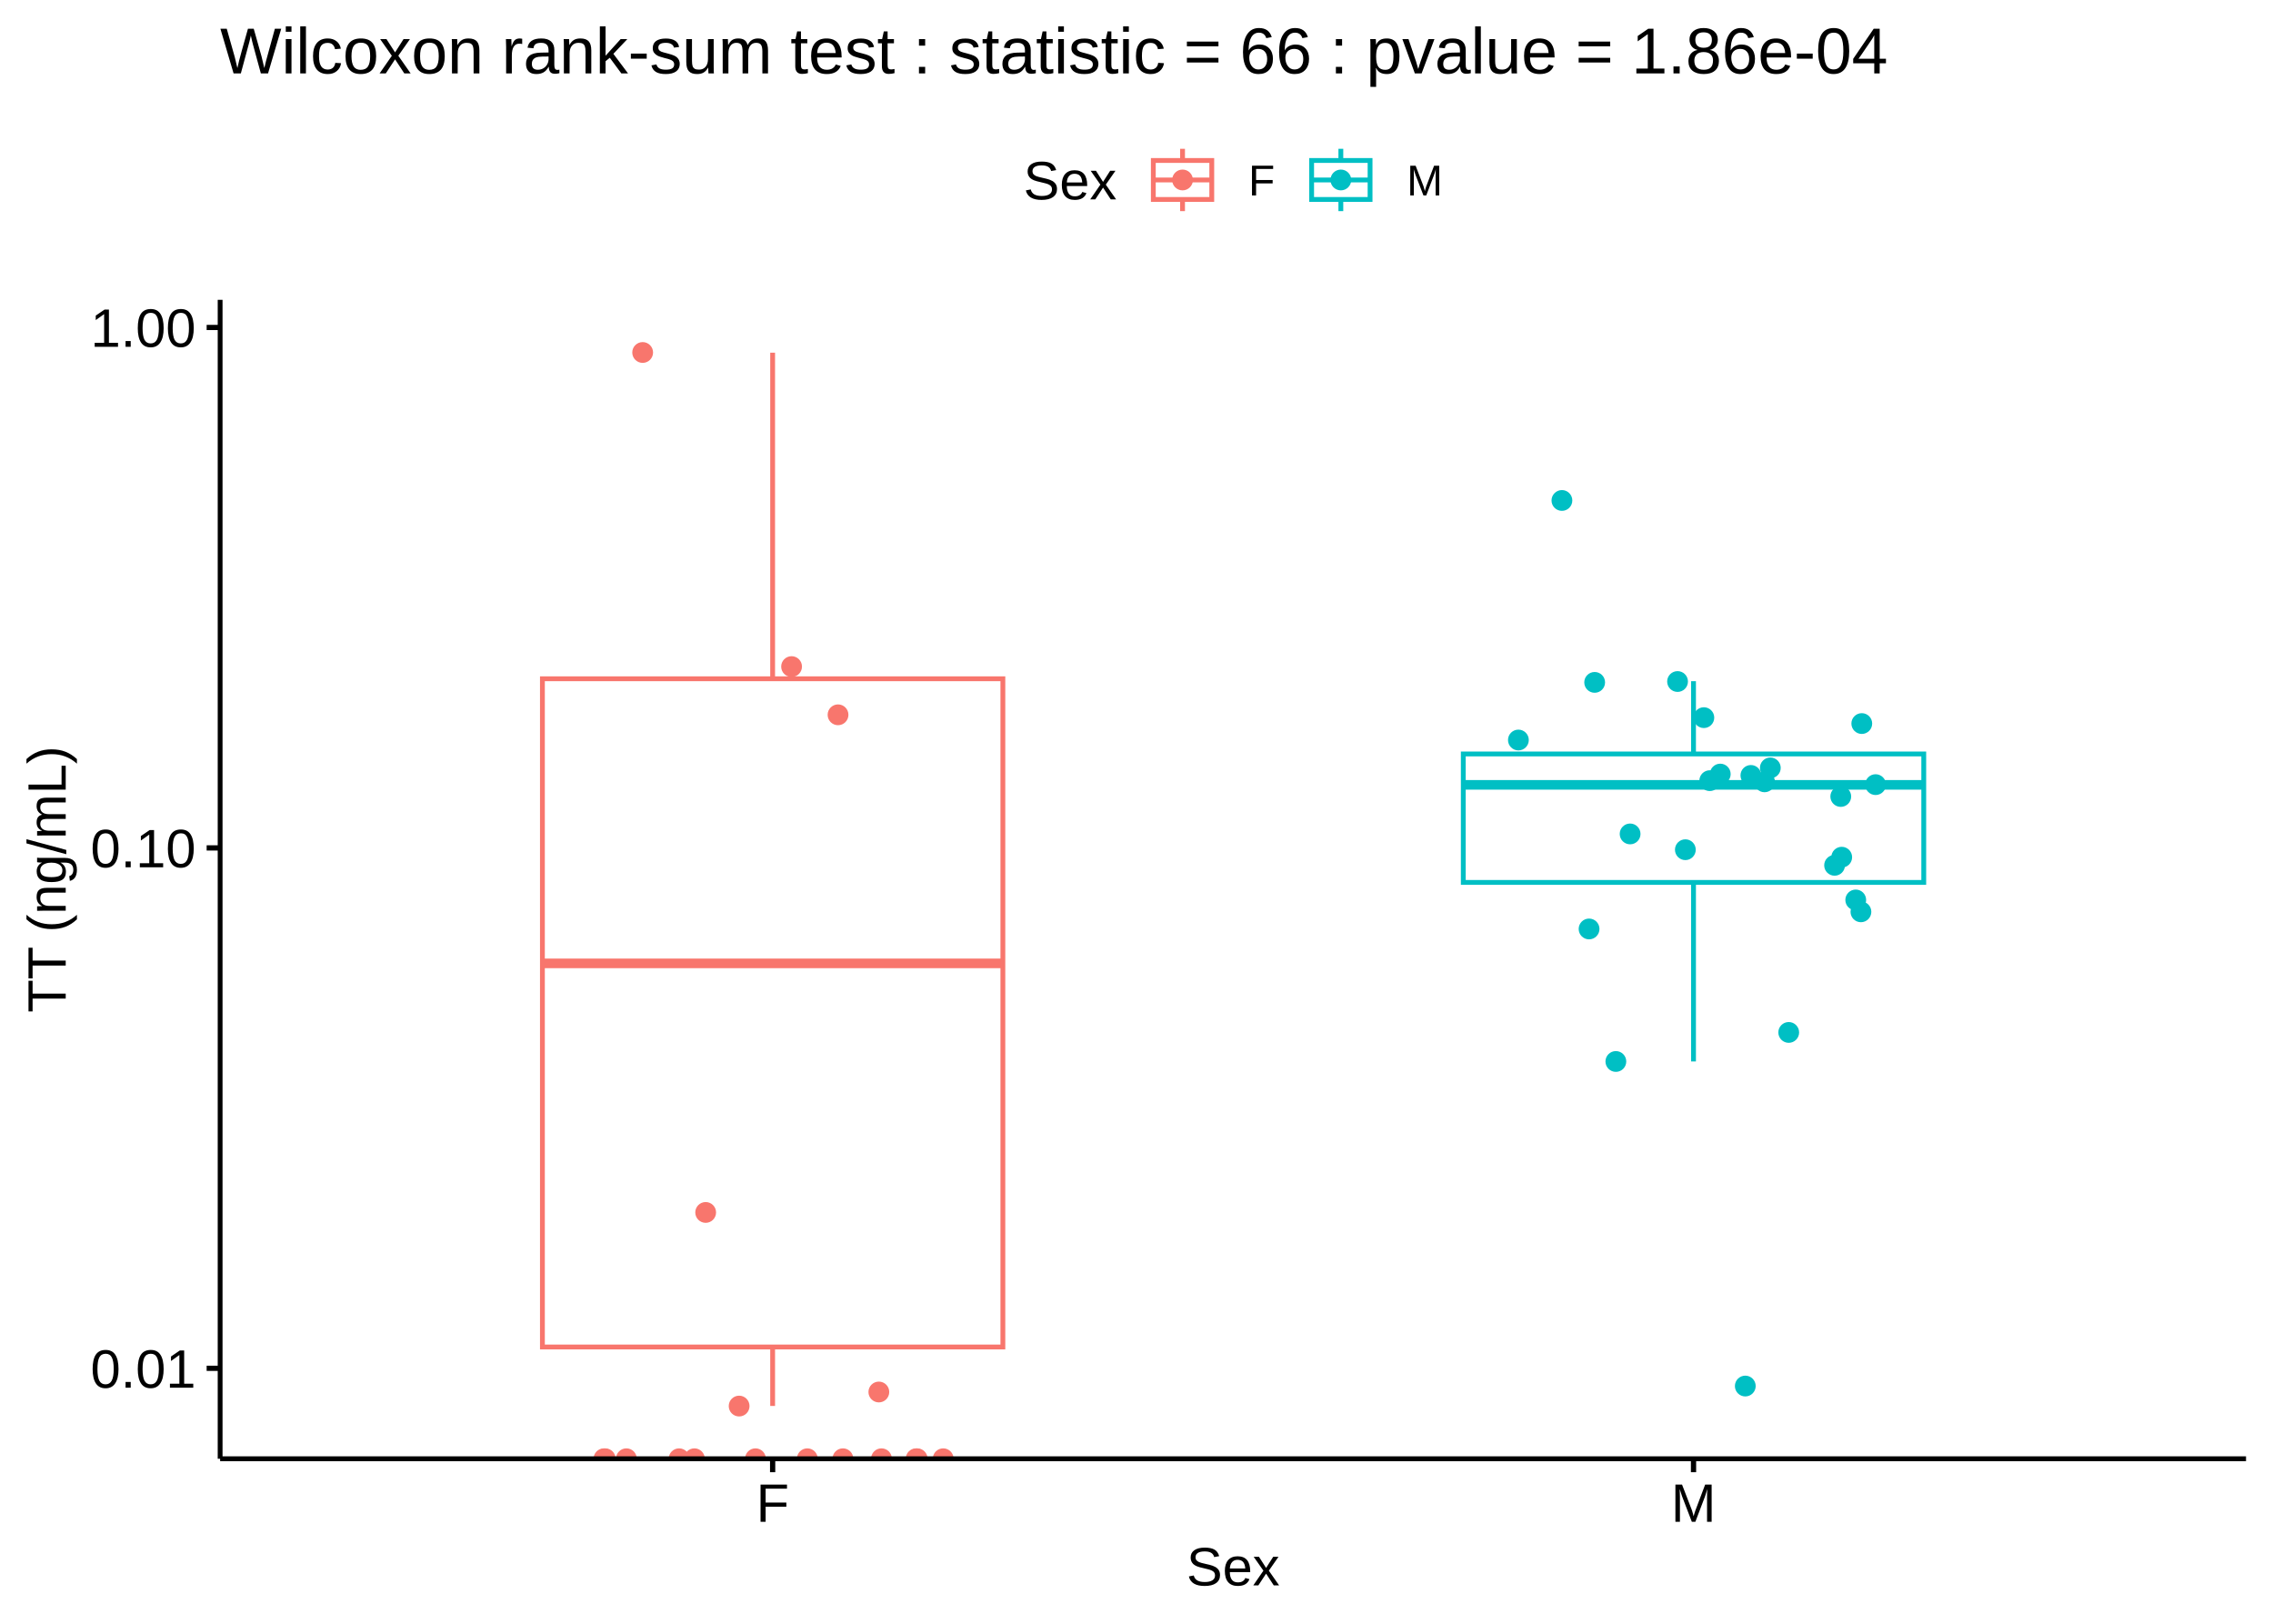
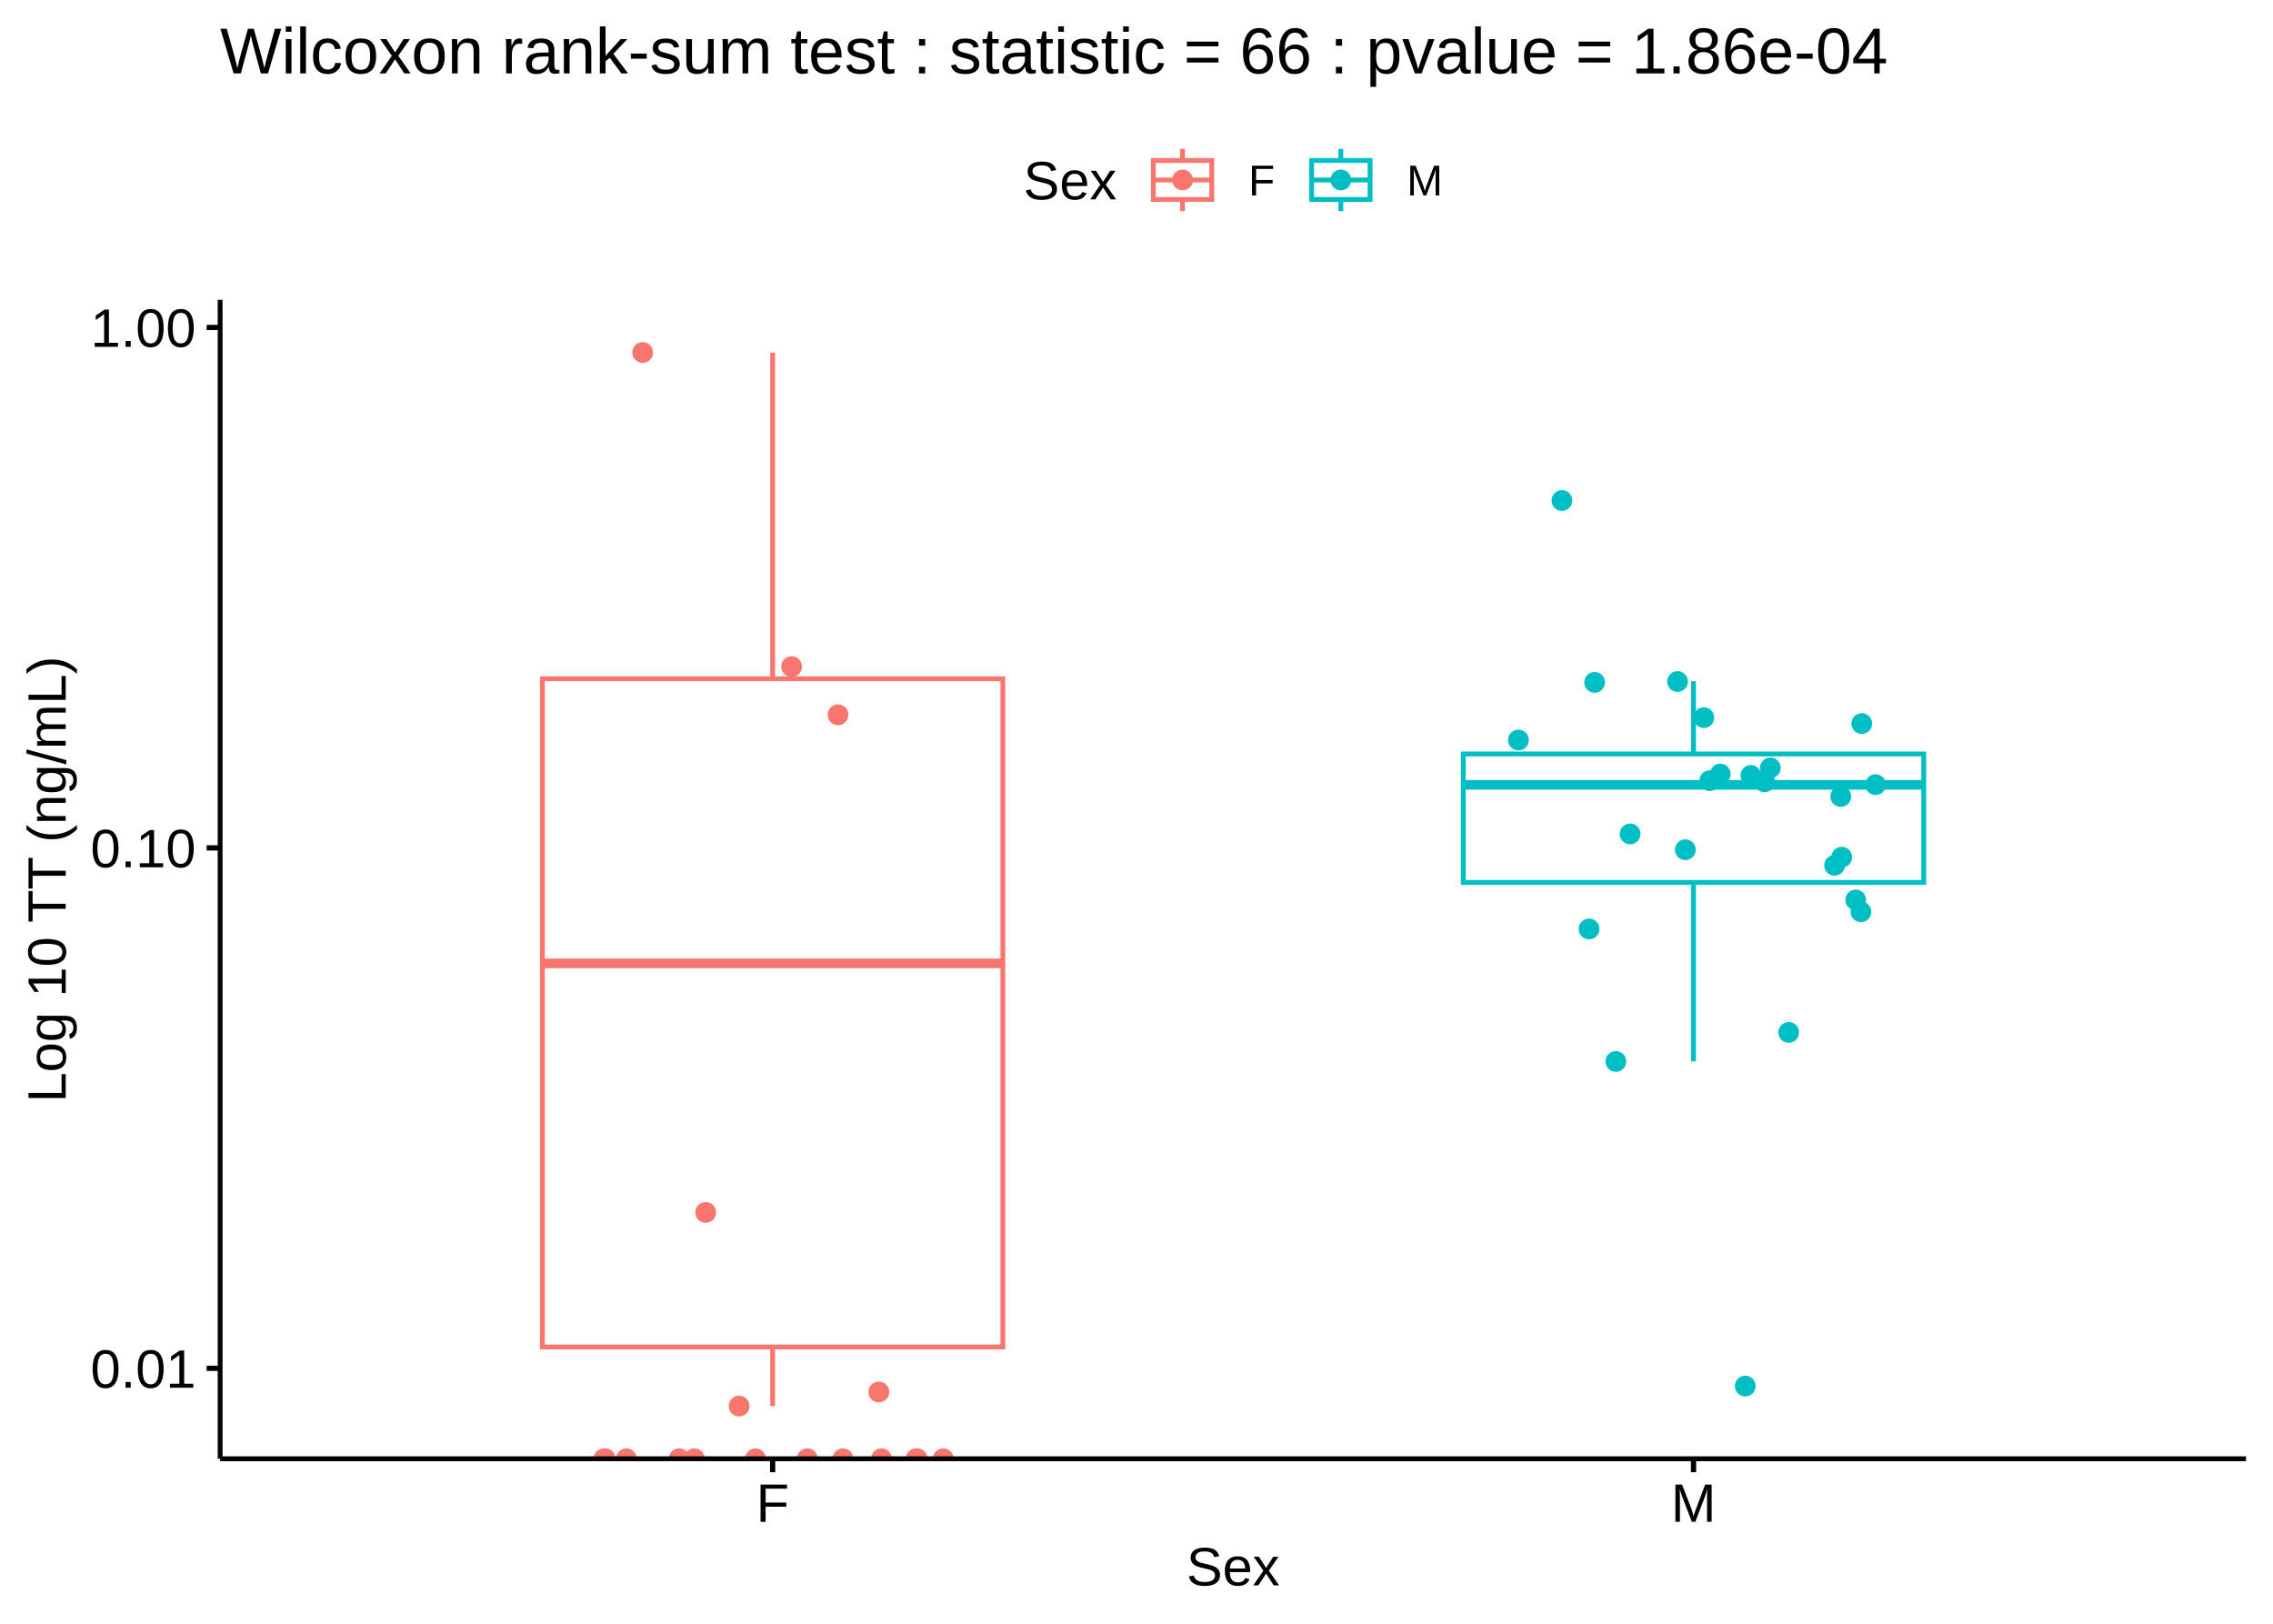
<svg xmlns="http://www.w3.org/2000/svg" width="504.00pt" height="360.00pt" viewBox="0 0 504.00 360.00">
  <g class="svglite">
    <defs>
      <style type="text/css">
    .svglite line, .svglite polyline, .svglite polygon, .svglite path, .svglite rect, .svglite circle {
      fill: none;
      stroke: #000000;
      stroke-linecap: round;
      stroke-linejoin: round;
      stroke-miterlimit: 10.00;
    }
    .svglite text {
      white-space: pre;
    }
    .svglite g.glyphgroup path {
      fill: inherit;
      stroke: none;
    }
  </style>
    </defs>
    <rect width="100%" height="100%" style="stroke: none; fill: #FFFFFF;" />
    <defs>
      <clipPath id="cpMC4wMHw1MDQuMDB8MC4wMHwzNjAuMDA=">
        <rect x="0.00" y="0.00" width="504.00" height="360.00" />
      </clipPath>
    </defs>
    <g clip-path="url(#cpMC4wMHw1MDQuMDB8MC4wMHwzNjAuMDA=)">
      <rect x="0.00" y="0.00" width="504.00" height="360.00" style="stroke-width: 1.16; stroke: #FFFFFF; fill: #FFFFFF;" />
    </g>
    <defs>
      <clipPath id="cpNDguODF8NDk4LjAyfDY2LjQ3fDMyMy40Mg==">
        <rect x="48.81" y="66.47" width="449.22" height="256.95" />
      </clipPath>
    </defs>
    <g clip-path="url(#cpNDguODF8NDk4LjAyfDY2LjQ3fDMyMy40Mg==)">
      <rect x="48.81" y="66.47" width="449.22" height="256.95" style="stroke-width: 1.16; stroke: none; fill: #FFFFFF;" />
      <line x1="171.32" y1="150.49" x2="171.32" y2="78.19" style="stroke-width: 1.07; stroke: #F8766D; stroke-linecap: butt;" />
      <line x1="171.32" y1="298.64" x2="171.32" y2="311.72" style="stroke-width: 1.07; stroke: #F8766D; stroke-linecap: butt;" />
      <polygon points="120.27,150.49 120.27,298.64 222.37,298.64 222.37,150.49 120.27,150.49 " style="stroke-width: 1.07; stroke: #F8766D; stroke-linecap: butt; stroke-linejoin: miter; fill: #FFFFFF;" />
      <line x1="120.27" y1="213.59" x2="222.37" y2="213.59" style="stroke-width: 2.13; stroke: #F8766D; stroke-linecap: butt; stroke-linejoin: miter;" />
      <line x1="375.51" y1="167.16" x2="375.51" y2="151.03" style="stroke-width: 1.07; stroke: #00BFC4; stroke-linecap: butt;" />
      <line x1="375.51" y1="195.64" x2="375.51" y2="235.33" style="stroke-width: 1.07; stroke: #00BFC4; stroke-linecap: butt;" />
      <polygon points="324.46,167.16 324.46,195.64 426.56,195.64 426.56,167.16 324.46,167.16 " style="stroke-width: 1.07; stroke: #00BFC4; stroke-linecap: butt; stroke-linejoin: miter; fill: #FFFFFF;" />
      <line x1="324.46" y1="174.01" x2="426.56" y2="174.01" style="stroke-width: 2.13; stroke: #00BFC4; stroke-linecap: butt; stroke-linejoin: miter;" />
      <circle cx="153.97" cy="323.42" r="1.95" style="stroke-width: 0.71; stroke: #F8766D; fill: #F8766D;" />
      <circle cx="194.87" cy="308.62" r="1.95" style="stroke-width: 0.71; stroke: #F8766D; fill: #F8766D;" />
      <circle cx="163.89" cy="311.74" r="1.95" style="stroke-width: 0.71; stroke: #F8766D; fill: #F8766D;" />
      <circle cx="406.79" cy="191.85" r="1.95" style="stroke-width: 0.71; stroke: #00BFC4; fill: #00BFC4;" />
      <circle cx="411.48" cy="199.53" r="1.95" style="stroke-width: 0.71; stroke: #00BFC4; fill: #00BFC4;" />
      <circle cx="134.20" cy="323.42" r="1.95" style="stroke-width: 0.71; stroke: #F8766D; fill: #F8766D;" />
      <circle cx="377.80" cy="159.11" r="1.95" style="stroke-width: 0.71; stroke: #00BFC4; fill: #00BFC4;" />
      <circle cx="203.37" cy="323.42" r="1.95" style="stroke-width: 0.71; stroke: #F8766D; fill: #F8766D;" />
      <circle cx="175.52" cy="147.79" r="1.95" style="stroke-width: 0.71; stroke: #F8766D; fill: #F8766D;" />
      <circle cx="371.97" cy="151.10" r="1.95" style="stroke-width: 0.71; stroke: #00BFC4; fill: #00BFC4;" />
      <circle cx="412.82" cy="160.42" r="1.95" style="stroke-width: 0.71; stroke: #00BFC4; fill: #00BFC4;" />
      <circle cx="167.51" cy="323.42" r="1.95" style="stroke-width: 0.71; stroke: #F8766D; fill: #F8766D;" />
      <circle cx="185.82" cy="158.48" r="1.95" style="stroke-width: 0.71; stroke: #F8766D; fill: #F8766D;" />
      <circle cx="381.44" cy="171.62" r="1.95" style="stroke-width: 0.71; stroke: #00BFC4; fill: #00BFC4;" />
      <circle cx="138.89" cy="323.42" r="1.95" style="stroke-width: 0.71; stroke: #F8766D; fill: #F8766D;" />
      <circle cx="408.16" cy="176.59" r="1.95" style="stroke-width: 0.71; stroke: #00BFC4; fill: #00BFC4;" />
      <circle cx="150.58" cy="323.42" r="1.95" style="stroke-width: 0.71; stroke: #F8766D; fill: #F8766D;" />
      <circle cx="133.92" cy="323.42" r="1.95" style="stroke-width: 0.71; stroke: #F8766D; fill: #F8766D;" />
      <circle cx="361.45" cy="184.89" r="1.95" style="stroke-width: 0.71; stroke: #00BFC4; fill: #00BFC4;" />
      <circle cx="412.63" cy="202.16" r="1.95" style="stroke-width: 0.71; stroke: #00BFC4; fill: #00BFC4;" />
      <circle cx="203.14" cy="323.42" r="1.95" style="stroke-width: 0.71; stroke: #F8766D; fill: #F8766D;" />
      <circle cx="391.26" cy="173.34" r="1.95" style="stroke-width: 0.71; stroke: #00BFC4; fill: #00BFC4;" />
      <circle cx="386.99" cy="307.30" r="1.95" style="stroke-width: 0.71; stroke: #00BFC4; fill: #00BFC4;" />
      <circle cx="415.88" cy="173.96" r="1.95" style="stroke-width: 0.71; stroke: #00BFC4; fill: #00BFC4;" />
      <circle cx="388.23" cy="171.92" r="1.95" style="stroke-width: 0.71; stroke: #00BFC4; fill: #00BFC4;" />
      <circle cx="392.54" cy="170.25" r="1.95" style="stroke-width: 0.71; stroke: #00BFC4; fill: #00BFC4;" />
      <circle cx="379.11" cy="173.08" r="1.95" style="stroke-width: 0.71; stroke: #00BFC4; fill: #00BFC4;" />
      <circle cx="179.01" cy="323.42" r="1.95" style="stroke-width: 0.71; stroke: #F8766D; fill: #F8766D;" />
      <circle cx="358.29" cy="235.34" r="1.95" style="stroke-width: 0.71; stroke: #00BFC4; fill: #00BFC4;" />
      <circle cx="142.50" cy="78.15" r="1.95" style="stroke-width: 0.71; stroke: #F8766D; fill: #F8766D;" />
      <circle cx="209.14" cy="323.42" r="1.95" style="stroke-width: 0.71; stroke: #F8766D; fill: #F8766D;" />
      <circle cx="408.37" cy="190.05" r="1.95" style="stroke-width: 0.71; stroke: #00BFC4; fill: #00BFC4;" />
      <circle cx="186.90" cy="323.42" r="1.95" style="stroke-width: 0.71; stroke: #F8766D; fill: #F8766D;" />
      <circle cx="195.45" cy="323.42" r="1.95" style="stroke-width: 0.71; stroke: #F8766D; fill: #F8766D;" />
      <circle cx="336.68" cy="164.07" r="1.95" style="stroke-width: 0.71; stroke: #00BFC4; fill: #00BFC4;" />
      <circle cx="373.70" cy="188.39" r="1.95" style="stroke-width: 0.71; stroke: #00BFC4; fill: #00BFC4;" />
      <circle cx="396.62" cy="228.90" r="1.95" style="stroke-width: 0.71; stroke: #00BFC4; fill: #00BFC4;" />
      <circle cx="352.35" cy="205.96" r="1.95" style="stroke-width: 0.71; stroke: #00BFC4; fill: #00BFC4;" />
      <circle cx="156.47" cy="268.81" r="1.95" style="stroke-width: 0.71; stroke: #F8766D; fill: #F8766D;" />
      <circle cx="353.59" cy="151.29" r="1.95" style="stroke-width: 0.71; stroke: #00BFC4; fill: #00BFC4;" />
      <circle cx="346.33" cy="110.96" r="1.95" style="stroke-width: 0.71; stroke: #00BFC4; fill: #00BFC4;" />
    </g>
    <g clip-path="url(#cpMC4wMHw1MDQuMDB8MC4wMHwzNjAuMDA=)">
      <polyline points="48.81,323.42 48.81,66.47 " style="stroke-width: 1.07; stroke-linecap: butt;" />
      <text x="43.43" y="307.67" text-anchor="end" style="font-size: 12.00px; font-family: &quot;Arial&quot;;" textLength="23.34px" lengthAdjust="spacingAndGlyphs">0.01</text>
      <text x="43.43" y="192.28" text-anchor="end" style="font-size: 12.00px; font-family: &quot;Arial&quot;;" textLength="23.34px" lengthAdjust="spacingAndGlyphs">0.10</text>
      <text x="43.43" y="76.89" text-anchor="end" style="font-size: 12.00px; font-family: &quot;Arial&quot;;" textLength="23.34px" lengthAdjust="spacingAndGlyphs">1.00</text>
      <polyline points="45.82,303.37 48.81,303.37 " style="stroke-width: 1.16; stroke-linecap: butt;" />
      <polyline points="45.82,187.99 48.81,187.99 " style="stroke-width: 1.16; stroke-linecap: butt;" />
      <polyline points="45.82,72.60 48.81,72.60 " style="stroke-width: 1.16; stroke-linecap: butt;" />
      <polyline points="48.81,323.42 498.02,323.42 " style="stroke-width: 1.07; stroke-linecap: butt;" />
      <polyline points="171.32,326.41 171.32,323.42 " style="stroke-width: 1.16; stroke-linecap: butt;" />
      <polyline points="375.51,326.41 375.51,323.42 " style="stroke-width: 1.16; stroke-linecap: butt;" />
      <text x="171.32" y="337.40" text-anchor="middle" style="font-size: 12.00px; font-family: &quot;Arial&quot;;" textLength="7.33px" lengthAdjust="spacingAndGlyphs">F</text>
      <text x="375.51" y="337.40" text-anchor="middle" style="font-size: 12.00px; font-family: &quot;Arial&quot;;" textLength="10.00px" lengthAdjust="spacingAndGlyphs">M</text>
      <text x="273.41" y="351.50" text-anchor="middle" style="font-size: 12.00px; font-family: &quot;Arial&quot;;" textLength="20.67px" lengthAdjust="spacingAndGlyphs">Sex</text>
-       <text transform="translate(14.57,194.95) rotate(-90)" text-anchor="middle" style="font-size: 12.00px; font-family: &quot;Arial&quot;;" textLength="59.11px" lengthAdjust="spacingAndGlyphs">TT (ng/mL)</text>
+       <text transform="translate(14.57,194.95) rotate(-90)" text-anchor="middle" style="font-size: 12.00px; font-family: &quot;Arial&quot;;" textLength="98.91px" lengthAdjust="spacingAndGlyphs">Log 10 TT (ng/mL)</text>
      <rect x="220.94" y="25.28" width="104.94" height="29.24" style="stroke-width: 1.16; stroke: none; fill: #FFFFFF;" />
      <text x="226.92" y="44.20" style="font-size: 12.00px; font-family: &quot;Arial&quot;;" textLength="20.67px" lengthAdjust="spacingAndGlyphs">Sex</text>
      <polyline points="262.21,46.81 262.21,44.22 " style="stroke-width: 1.07; stroke: #F8766D; stroke-linecap: butt; stroke-linejoin: miter;" />
      <polyline points="262.21,35.58 262.21,32.99 " style="stroke-width: 1.07; stroke: #F8766D; stroke-linecap: butt; stroke-linejoin: miter;" />
      <rect x="255.73" y="35.58" width="12.96" height="8.64" style="stroke-width: 1.07; stroke: #F8766D; stroke-linecap: butt; stroke-linejoin: miter; fill: #FFFFFF;" />
      <polyline points="255.73,39.90 268.69,39.90 " style="stroke-width: 1.07; stroke: #F8766D; stroke-linecap: butt; stroke-linejoin: miter;" />
      <circle cx="262.21" cy="39.90" r="1.95" style="stroke-width: 0.71; stroke: #F8766D; fill: #F8766D;" />
      <polyline points="297.31,46.81 297.31,44.22 " style="stroke-width: 1.07; stroke: #00BFC4; stroke-linecap: butt; stroke-linejoin: miter;" />
      <polyline points="297.31,35.58 297.31,32.99 " style="stroke-width: 1.07; stroke: #00BFC4; stroke-linecap: butt; stroke-linejoin: miter;" />
      <rect x="290.83" y="35.58" width="12.96" height="8.64" style="stroke-width: 1.07; stroke: #00BFC4; stroke-linecap: butt; stroke-linejoin: miter; fill: #FFFFFF;" />
      <polyline points="290.83,39.90 303.79,39.90 " style="stroke-width: 1.07; stroke: #00BFC4; stroke-linecap: butt; stroke-linejoin: miter;" />
      <circle cx="297.31" cy="39.90" r="1.95" style="stroke-width: 0.71; stroke: #00BFC4; fill: #00BFC4;" />
      <text x="276.83" y="43.33" style="font-size: 9.60px; font-family: &quot;Arial&quot;;" textLength="5.86px" lengthAdjust="spacingAndGlyphs">F</text>
      <text x="311.92" y="43.33" style="font-size: 9.60px; font-family: &quot;Arial&quot;;" textLength="7.98px" lengthAdjust="spacingAndGlyphs">M</text>
      <text x="48.81" y="16.28" style="font-size: 14.40px; font-family: &quot;Arial&quot;;" textLength="369.61px" lengthAdjust="spacingAndGlyphs">Wilcoxon rank-sum test : statistic = 66 : pvalue = 1.86e-04</text>
    </g>
  </g>
</svg>
